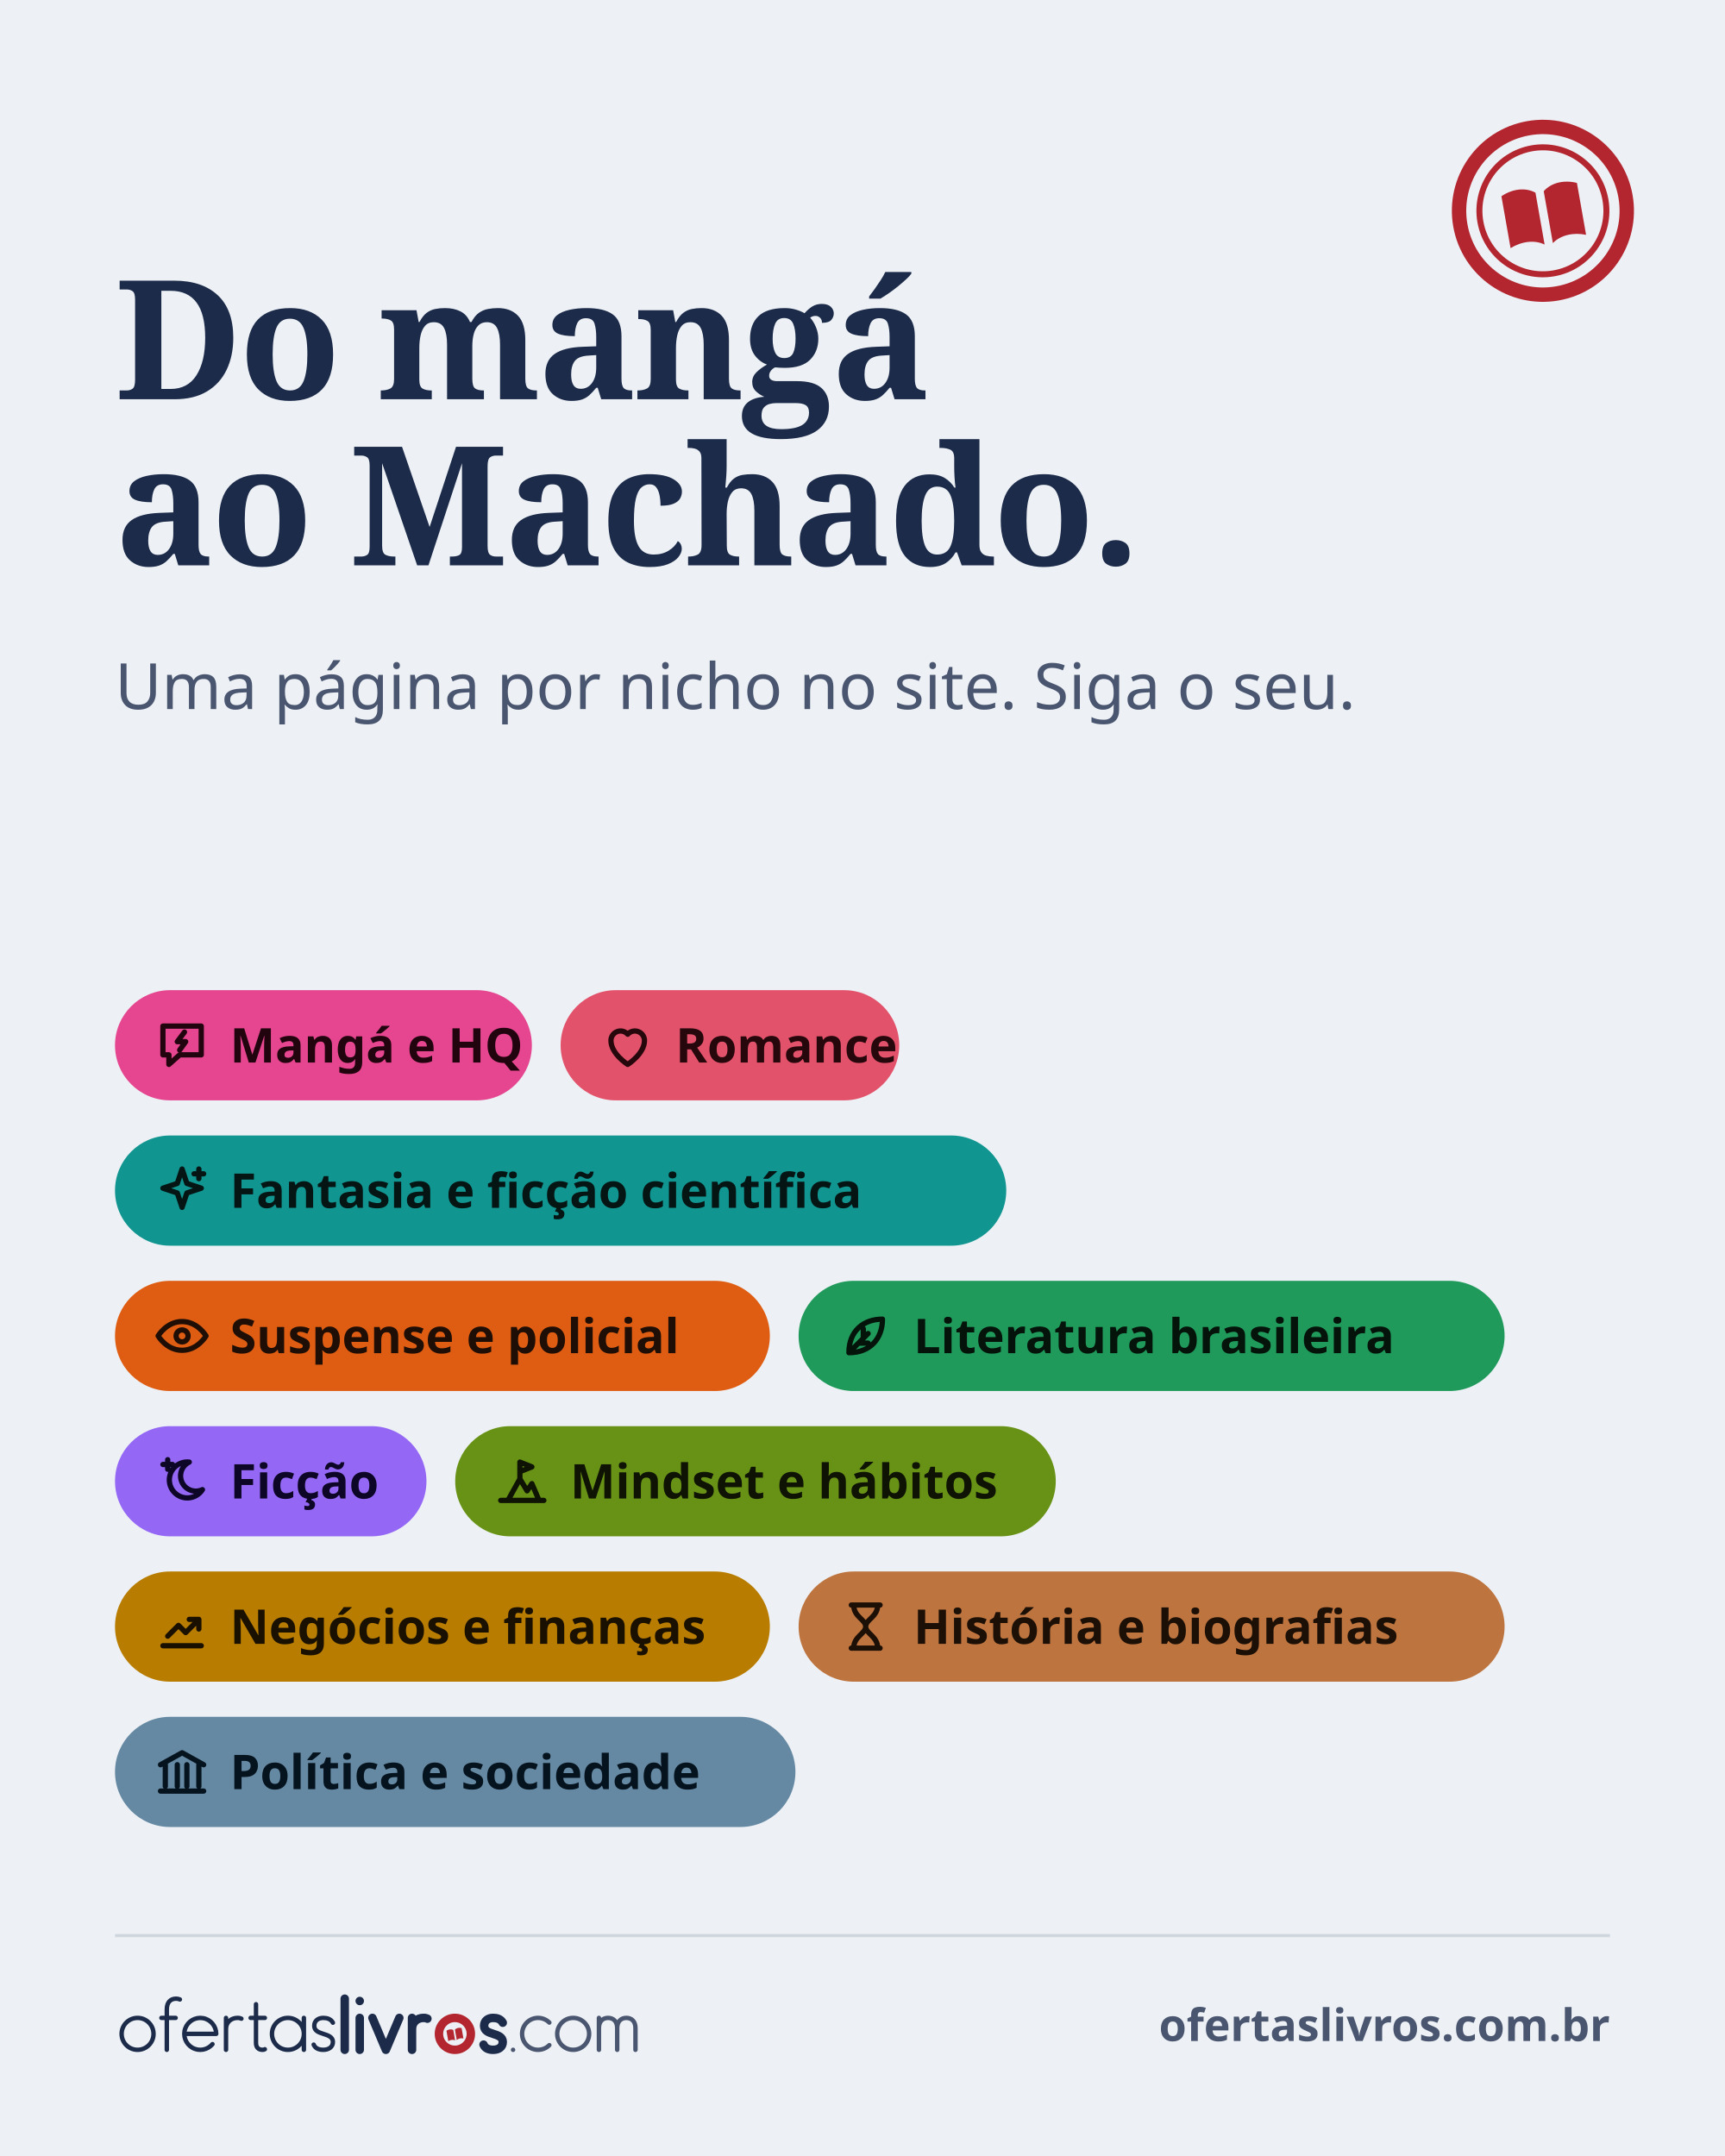
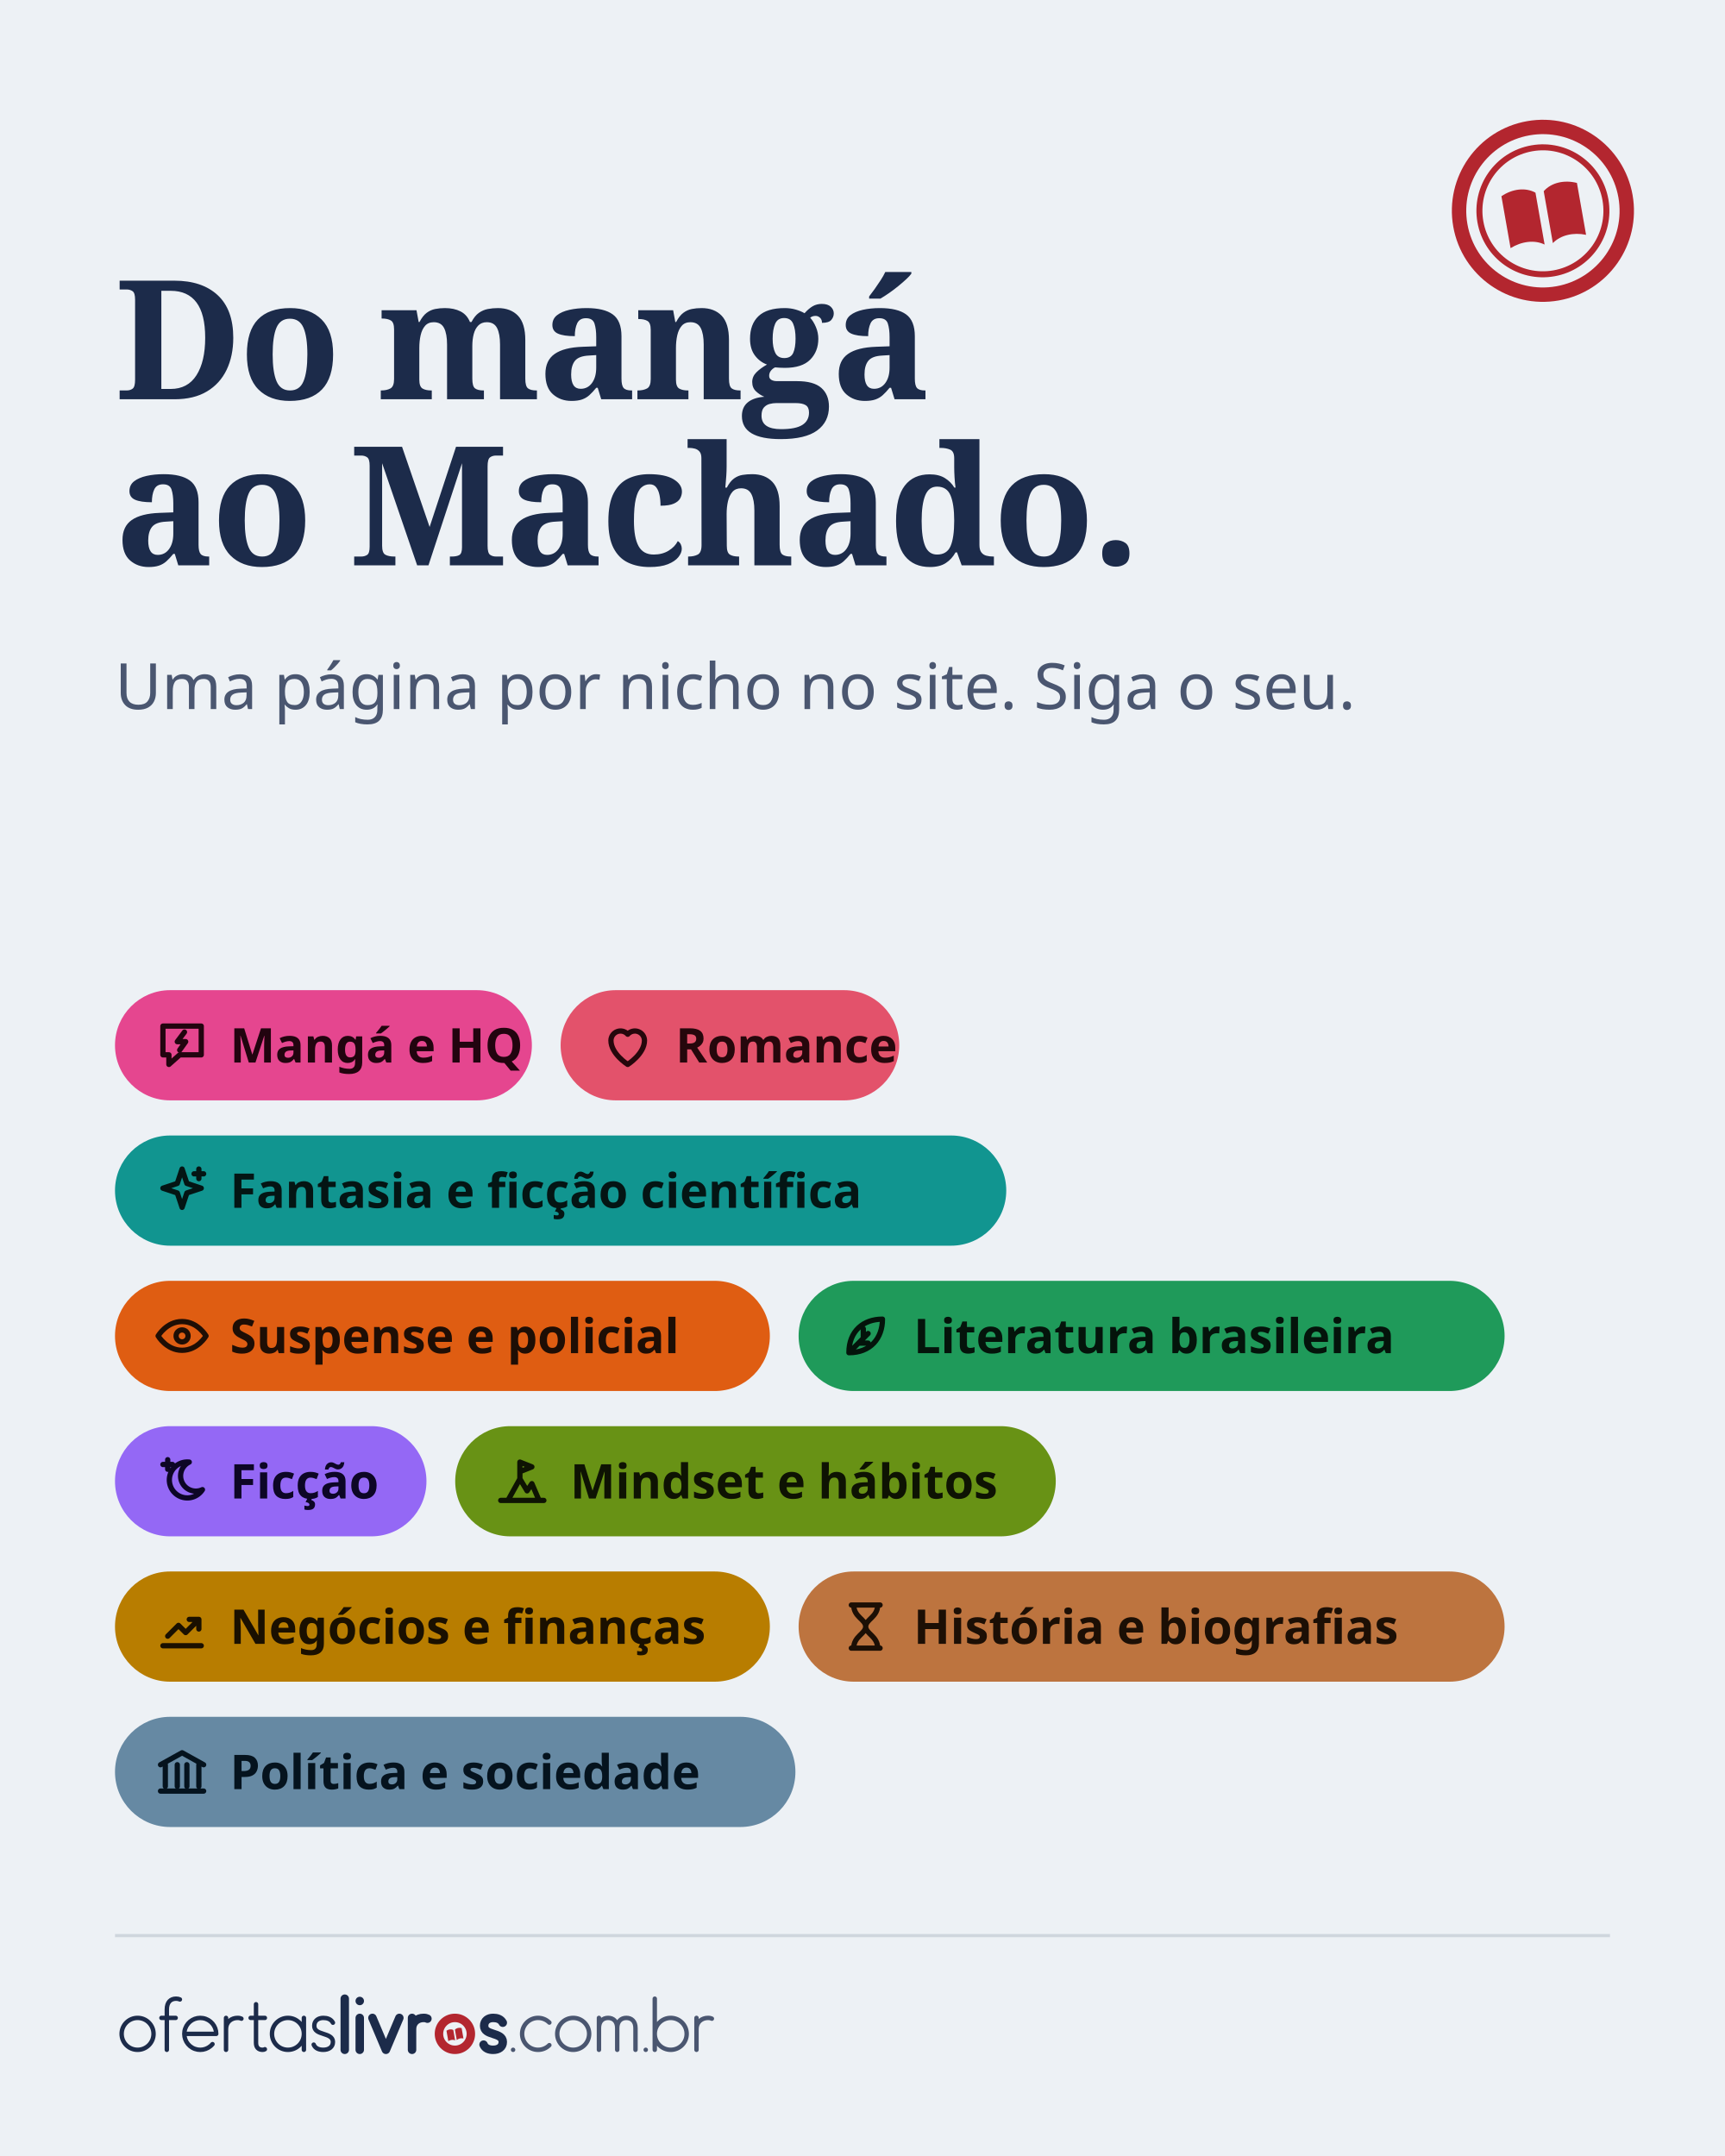
<svg xmlns="http://www.w3.org/2000/svg" width="1080" height="1350" viewBox="0 0 1080 1350" role="img" aria-label="Do mangá ao Machado.">
  <style>
@font-face{font-family:"Fraunces";font-weight:100 900;src:url("../../../../static/fonts/fraunces-latin-full-normal.woff2")}
@font-face{font-family:"Fraunces";font-style:italic;font-weight:100 900;src:url("../../../../static/fonts/fraunces-latin-full-italic.woff2")}
@font-face{font-family:"Outfit";font-weight:100 900;src:url("../../../../static/fonts/outfit-latin-wght-normal.woff2")}
.f{font-family:Fraunces,Charter,Georgia,serif;font-weight:800;font-variation-settings:"SOFT" 100,"WONK" 1;letter-spacing:-.02em}
.fi{font-family:Fraunces,Charter,Georgia,serif;font-style:italic;font-weight:400;font-variation-settings:"SOFT" 100,"WONK" 1}
.s{font-family:Outfit,system-ui,sans-serif}
.up{text-transform:uppercase;letter-spacing:.06em}
</style>
  <rect width="1080" height="1350" fill="#edf1f5" />
  <g transform="translate(906.0 72.0) scale(3.75) rotate(-10 16 16)">
    <circle cx="16" cy="16" r="14" fill="none" stroke="#b3262f" stroke-width="2.4" />
    <circle cx="16" cy="16" r="10.6" fill="none" stroke="#b3262f" stroke-width="1.0" />
    <path fill="#b3262f" d="M9.6 12.4C11.6 11.5 13.8 11.6 15.3 12.8V21.6C13.8 20.5 11.6 20.4 9.6 21.2ZM22.4 12.4C20.4 11.5 18.2 11.6 16.7 12.8V21.6C18.2 20.5 20.4 20.4 22.4 21.2Z" />
  </g>
  <text class="f" x="72" y="250" font-size="104" fill="#1c2b4a" text-anchor="start">
    <tspan x="72" dy="0">Do mangá</tspan>
    <tspan x="72" dy="104">ao Machado.</tspan>
  </text>
  <text class="s" x="72" y="444" font-size="40" fill="#4a5670" font-weight="400" text-anchor="start">
    <tspan x="72" dy="0">Uma página por nicho no site. Siga o seu.</tspan>
  </text>
  <rect x="72" y="620" width="261" height="69" rx="34.5" fill="#e5468f" />
  <g transform="translate(96.0 636.5) scale(1.5)" fill="none" stroke="#22040f" stroke-width="2.2" stroke-linecap="round" stroke-linejoin="round" color="#22040f">
    <path d="M4 4h16v12h-9l-4.5 4v-4H4z" />
    <path d="m13 6.5-3 4h3.5l-2.5 3.5" />
  </g>
  <text class="s" x="144.0" y="665.3" font-size="30" fill="#22040f" font-weight="600" text-anchor="start">
    <tspan x="144.0" dy="0">Mangá e HQ</tspan>
  </text>
  <rect x="351" y="620" width="212" height="69" rx="34.5" fill="#e3526b" />
  <g transform="translate(375.0 636.5) scale(1.5)" fill="none" stroke="#26070c" stroke-width="2.2" stroke-linecap="round" stroke-linejoin="round" color="#26070c">
    <path d="M12 20s-7-4.4-7-10a4 4 0 0 1 7-2.6A4 4 0 0 1 19 10c0 5.6-7 10-7 10z" />
  </g>
  <text class="s" x="423.0" y="665.3" font-size="30" fill="#26070c" font-weight="600" text-anchor="start">
    <tspan x="423.0" dy="0">Romance</tspan>
  </text>
  <rect x="72" y="711" width="558" height="69" rx="34.5" fill="#119590" />
  <g transform="translate(96.0 727.5) scale(1.5)" fill="none" stroke="#041514" stroke-width="2.2" stroke-linecap="round" stroke-linejoin="round" color="#041514">
    <path d="M12 3l2 6 6 2-6 2-2 6-2-6-6-2 6-2zM19 3v4M17 5h4" />
  </g>
  <text class="s" x="144.0" y="756.3" font-size="30" fill="#041514" font-weight="600" text-anchor="start">
    <tspan x="144.0" dy="0">Fantasia e ficção científica</tspan>
  </text>
  <rect x="72" y="802" width="410" height="69" rx="34.5" fill="#df5d12" />
  <g transform="translate(96.0 818.5) scale(1.5)" fill="none" stroke="#1e0e05" stroke-width="2.2" stroke-linecap="round" stroke-linejoin="round" color="#1e0e05">
    <path d="M2 12s3.5-6 10-6 10 6 10 6-3.5 6-10 6S2 12 2 12z" />
    <circle cx="12" cy="12" r="2.5" />
  </g>
  <text class="s" x="144.0" y="847.3" font-size="30" fill="#1e0e05" font-weight="600" text-anchor="start">
    <tspan x="144.0" dy="0">Suspense e policial</tspan>
  </text>
  <rect x="500" y="802" width="442" height="69" rx="34.5" fill="#1f9a5a" />
  <g transform="translate(524.0 818.5) scale(1.5)" fill="none" stroke="#04140b" stroke-width="2.2" stroke-linecap="round" stroke-linejoin="round" color="#04140b">
    <path d="M5 19C5 10 11 5 19 5c0 8-5 14-14 14zM5 19l8-8M9 15h4M11 13V9" />
  </g>
  <text class="s" x="572.0" y="847.3" font-size="30" fill="#04140b" font-weight="600" text-anchor="start">
    <tspan x="572.0" dy="0">Literatura brasileira</tspan>
  </text>
  <rect x="72" y="893" width="195" height="69" rx="34.5" fill="#9468f5" />
  <g transform="translate(96.0 909.5) scale(1.5)" fill="none" stroke="#0d0626" stroke-width="2.2" stroke-linecap="round" stroke-linejoin="round" color="#0d0626">
    <path d="M15 4a7.5 7.5 0 1 0 5.5 11.5A6 6 0 0 1 15 4zM6 3v4M4 5h4" />
  </g>
  <text class="s" x="144.0" y="938.3" font-size="30" fill="#0d0626" font-weight="600" text-anchor="start">
    <tspan x="144.0" dy="0">Ficção</tspan>
  </text>
  <rect x="285" y="893" width="376" height="69" rx="34.5" fill="#689215" />
  <g transform="translate(309.0 909.5) scale(1.5)" fill="none" stroke="#0e1303" stroke-width="2.2" stroke-linecap="round" stroke-linejoin="round" color="#0e1303">
    <path d="M3 20h18M6 20l5-9 3 5 2-3 3 7M11 11V4l5 2-5 2" />
  </g>
  <text class="s" x="357.0" y="938.3" font-size="30" fill="#0e1303" font-weight="600" text-anchor="start">
    <tspan x="357.0" dy="0">Mindset e hábitos</tspan>
  </text>
  <rect x="72" y="984" width="410" height="69" rx="34.5" fill="#b87d00" />
  <g transform="translate(96.0 1000.5) scale(1.5)" fill="none" stroke="#1a1000" stroke-width="2.2" stroke-linecap="round" stroke-linejoin="round" color="#1a1000">
    <path d="M4 20h16M6 16l4.5-4.5 3 3L19 9M15 9h4v4" />
  </g>
  <text class="s" x="144.0" y="1029.3" font-size="30" fill="#1a1000" font-weight="600" text-anchor="start">
    <tspan x="144.0" dy="0">Negócios e finanças</tspan>
  </text>
  <rect x="500" y="984" width="442" height="69" rx="34.5" fill="#bd743f" />
  <g transform="translate(524.0 1000.5) scale(1.5)" fill="none" stroke="#1c0f05" stroke-width="2.2" stroke-linecap="round" stroke-linejoin="round" color="#1c0f05">
    <path d="M6 3h12M6 21h12M7 3c0 5 5 6 5 9s-5 4-5 9M17 3c0 5-5 6-5 9s5 4 5 9" />
  </g>
  <text class="s" x="572.0" y="1029.3" font-size="30" fill="#1c0f05" font-weight="600" text-anchor="start">
    <tspan x="572.0" dy="0">História e biografias</tspan>
  </text>
  <rect x="72" y="1075" width="426" height="69" rx="34.5" fill="#6689a3" />
  <g transform="translate(96.0 1091.5) scale(1.5)" fill="none" stroke="#05131e" stroke-width="2.2" stroke-linecap="round" stroke-linejoin="round" color="#05131e">
    <path d="M3 9l9-5 9 5M5 9v9M10 9v9M14 9v9M19 9v9M3 20h18" />
  </g>
  <text class="s" x="144.0" y="1120.3" font-size="30" fill="#05131e" font-weight="600" text-anchor="start">
    <tspan x="144.0" dy="0">Política e sociedade</tspan>
  </text>
  <line x1="72" y1="1212" x2="1008" y2="1212" stroke="#1c2b4a" stroke-opacity=".14" stroke-width="2" />
-   <svg x="72" y="1248" width="330.0" height="39.0" viewBox="-3.4 8.8 274.07 32.4" aria-label="ofertaslivros.com">
+   <svg x="72" y="1248" width="375.2" height="39.0" viewBox="-3.4 8.8 311.6 32.4" aria-label="ofertaslivros.com.br">
    <path d="M 0 30 A 8.3 8.3 0 1 1 16.6 30 A 8.3 8.3 0 1 1 0 30 Z M 23.5 38.3 V 17.3 C 23.5 13.5 25.5 11.7 28.3 11.7 C 29.1 11.7 29.8 11.85 30.3 12.1 M 20.7 21.7 H 28.1 M 32.6 30 H 49.2 A 8.3 8.3 0 1 0 47.26 35.34 M 54.3 21.7 V 38.3 M 54.3 27.5 C 54.3 23.8 57.1 21.7 60.3 21.7 C 61.3 21.7 61.9 21.9 62.3 22.1 M 69.9 14.6 V 34.7 C 69.9 37.1 71.2 38.3 73.3 38.3 C 73.8 38.3 74.2 38.2 74.5 38 M 67.1 21.7 H 74.5 M 78.2 30 A 8.3 8.3 0 1 1 94.8 30 A 8.3 8.3 0 1 1 78.2 30 Z M 94.8 21.7 V 38.3 M 109.9 24.2 C 108.9 22.3 106.9 21.7 104.9 21.7 C 102.2 21.7 100.2 23.2 100.2 25.8 C 100.2 28.4 102.4 29.2 104.9 30 C 107.4 30.8 109.9 31.6 109.9 34.2 C 109.9 36.9 107.7 38.3 104.9 38.3 C 102.7 38.3 100.7 37.6 99.9 35.6" fill="none" stroke="#1c2b4a" stroke-width="2.3" stroke-linecap="round" stroke-linejoin="round" />
    <circle cx="173.35" cy="30" r="8.3" fill="none" stroke="#b3262f" stroke-width="4.4" />
    <path transform="translate(173.35 30.25) rotate(-10) scale(0.625) translate(-16 -16.6)" fill="#b3262f" d="M9.6 12.4C11.6 11.5 13.8 11.6 15.3 12.8V21.6C13.8 20.5 11.6 20.4 9.6 21.2ZM22.4 12.4C20.4 11.5 18.2 11.6 16.7 12.8V21.6C18.2 20.5 20.4 20.4 22.4 21.2Z" />
    <path d="M 116.05 11.7 V 38.3 M 123.85 21.7 V 38.3 M 123.85 12.9 h 0.01 M 130.45 21.7 L 137.45 38.3 L 144.45 21.7 M 151.05 21.7 V 38.3 M 151.05 27.5 C 151.05 23.8 153.85 21.7 157.05 21.7 C 158.05 21.7 158.65 21.9 159.05 22.1 M 198.25 24.2 C 197.25 22.3 195.25 21.7 193.25 21.7 C 190.55 21.7 188.55 23.2 188.55 25.8 C 188.55 28.4 190.75 29.2 193.25 30 C 195.75 30.8 198.25 31.6 198.25 34.2 C 198.25 36.9 196.05 38.3 193.25 38.3 C 191.05 38.3 189.05 37.6 188.25 35.6" fill="none" stroke="#1c2b4a" stroke-width="4.4" stroke-linecap="round" stroke-linejoin="round" />
    <path d="M 203.6 38.3 h 0.01 M 222.47 24.13 A 8.3 8.3 0 1 0 222.47 35.87 M 226.57 30 A 8.3 8.3 0 1 1 243.17 30 A 8.3 8.3 0 1 1 226.57 30 Z M 248.27 21.7 V 38.3 M 248.27 27 C 248.27 23.5 250.27 21.7 253.02 21.7 C 255.77 21.7 257.77 23.5 257.77 27 V 38.3 M 257.77 27 C 257.77 23.5 259.77 21.7 262.52 21.7 C 265.27 21.7 267.27 23.5 267.27 27 V 38.3" fill="none" stroke="#4a5670" stroke-width="2.3" stroke-linecap="round" stroke-linejoin="round" />
+     <path d="M 272.6 38.3 h 0.01 M 277.3 11.7 V 38.3 M 277.3 30 A 8.3 8.3 0 1 1 293.9 30 A 8.3 8.3 0 1 1 277.3 30 Z M 299 21.7 V 38.3 M 299 27.5 C 299 23.8 301.8 21.7 305 21.7 C 306 21.7 306.6 21.9 307 22.1" fill="none" stroke="#4a5670" stroke-width="2.3" stroke-linecap="round" stroke-linejoin="round" />
  </svg>
-   <text class="s" x="1008" y="1278" font-size="28" fill="#4a5670" font-weight="600" text-anchor="end">
-     <tspan x="1008" dy="0">ofertaslivros.com.br</tspan>
-   </text>
</svg>
